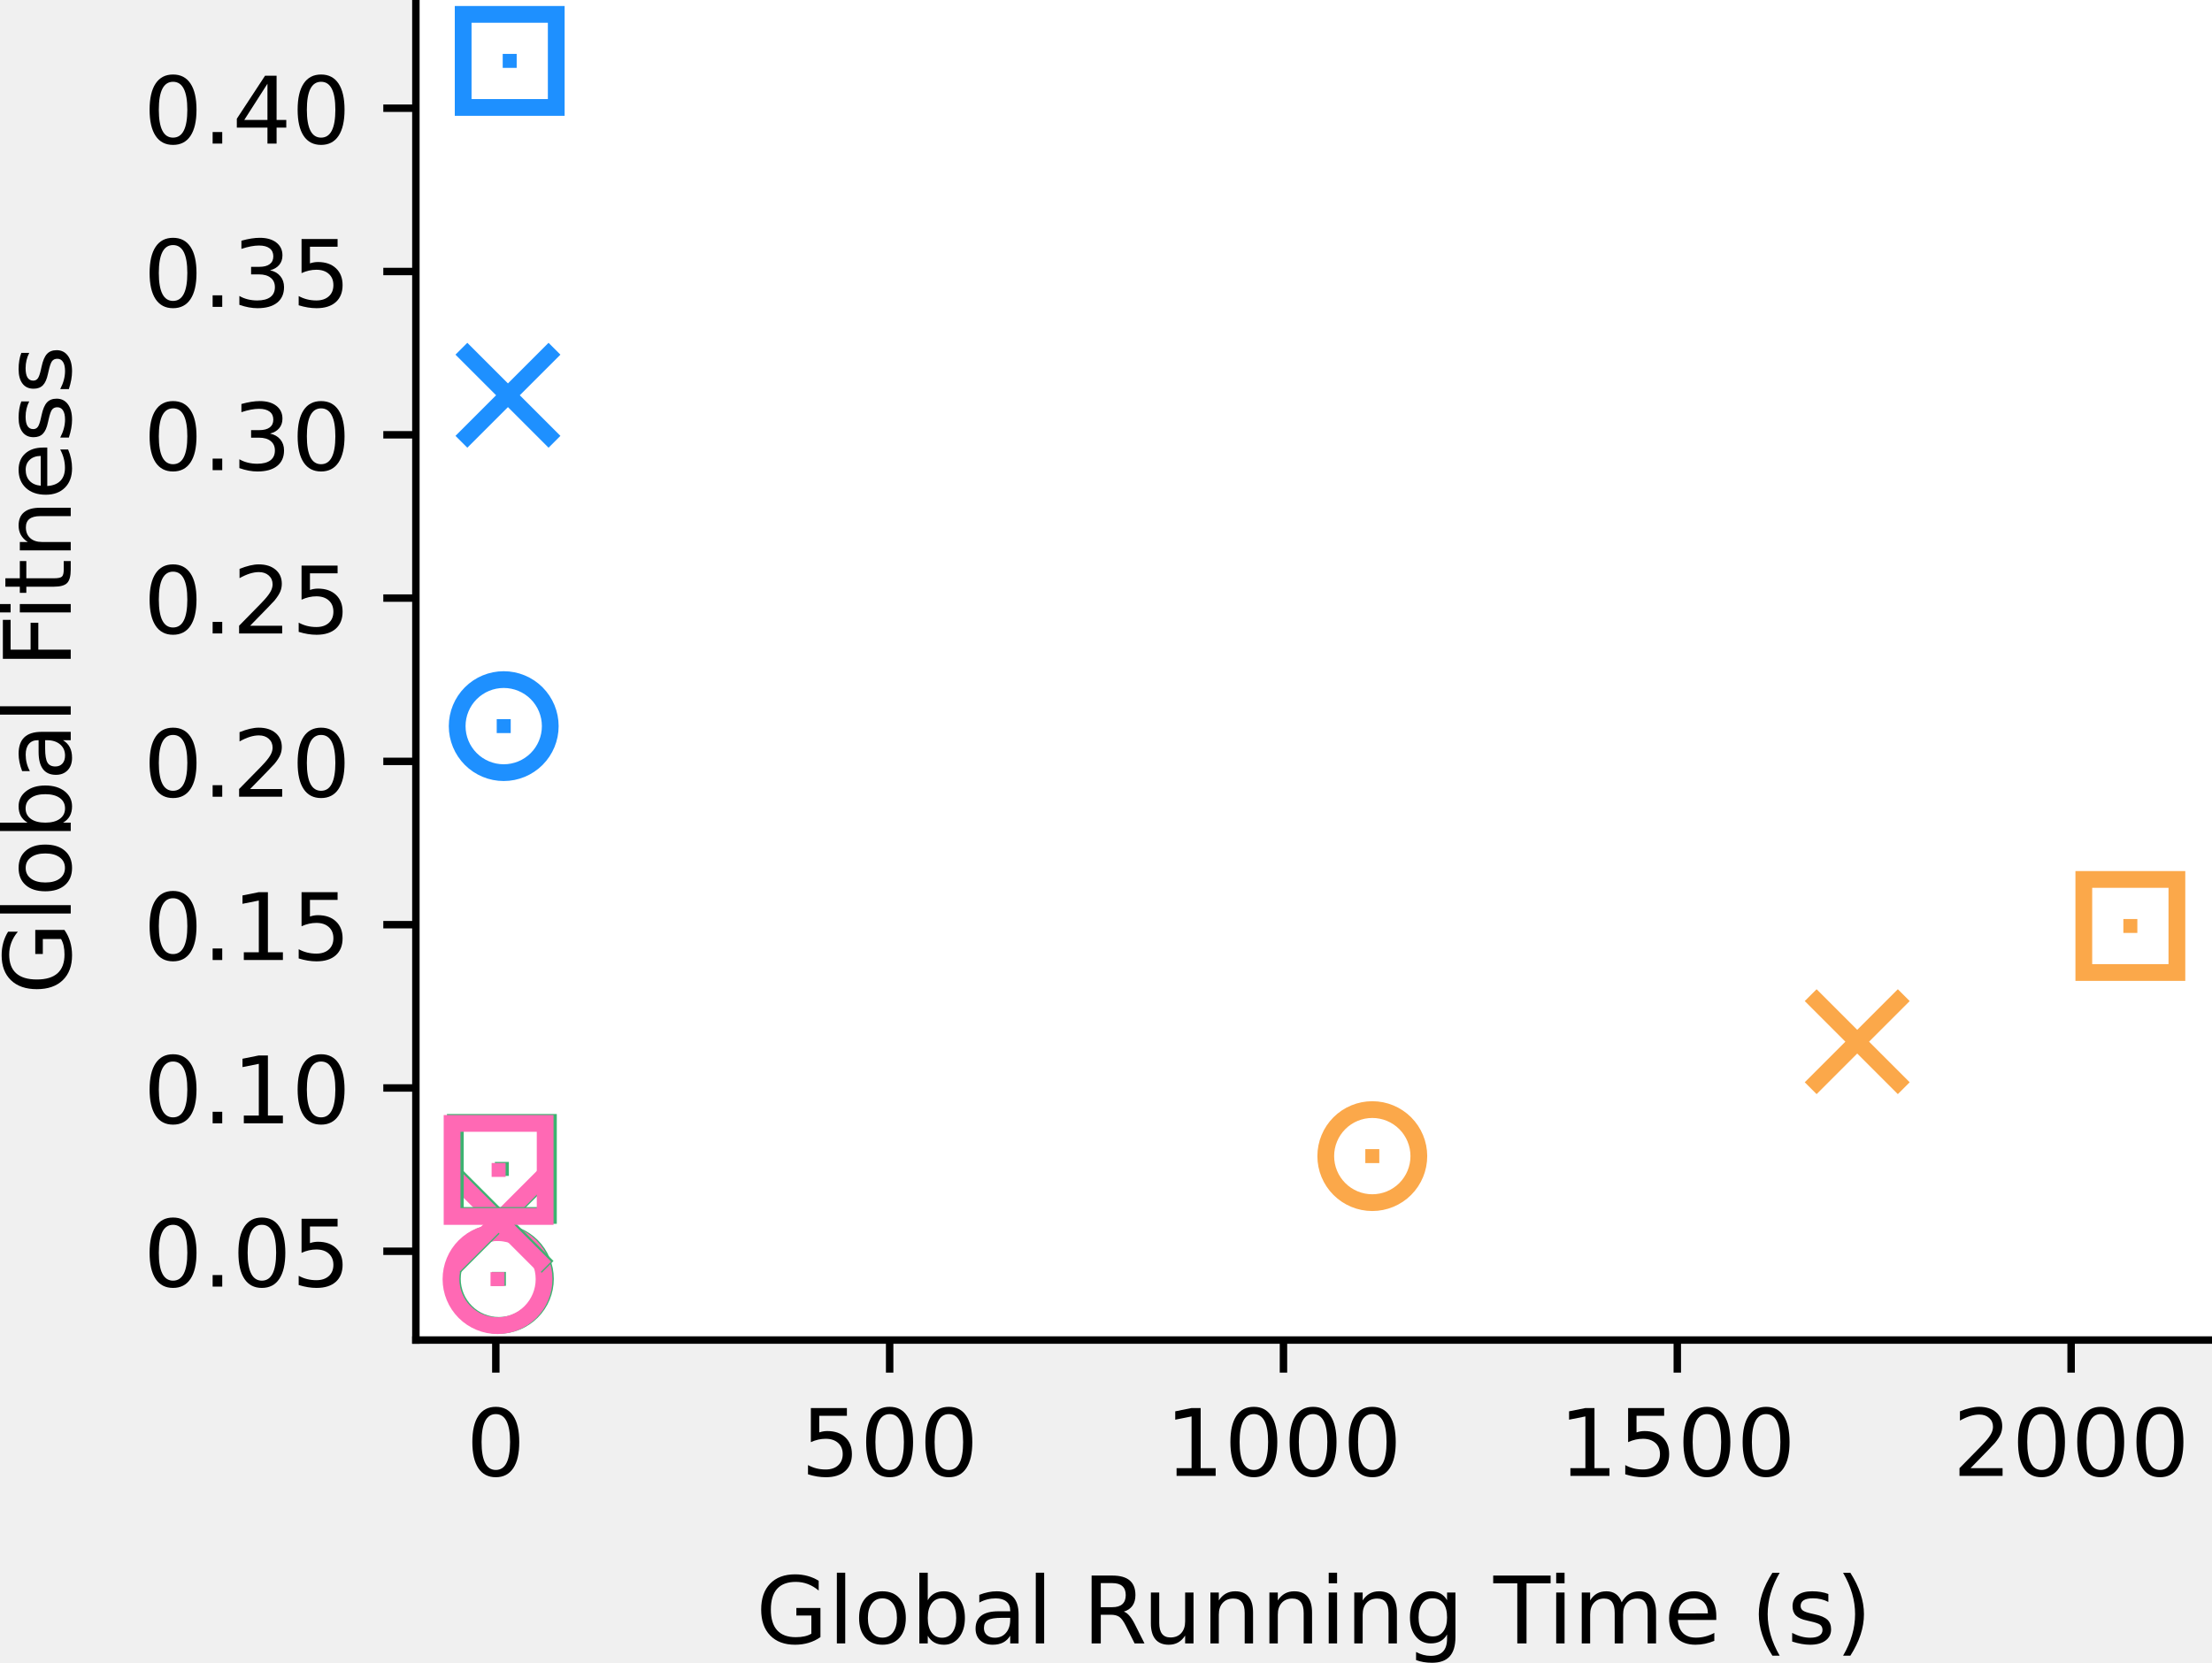
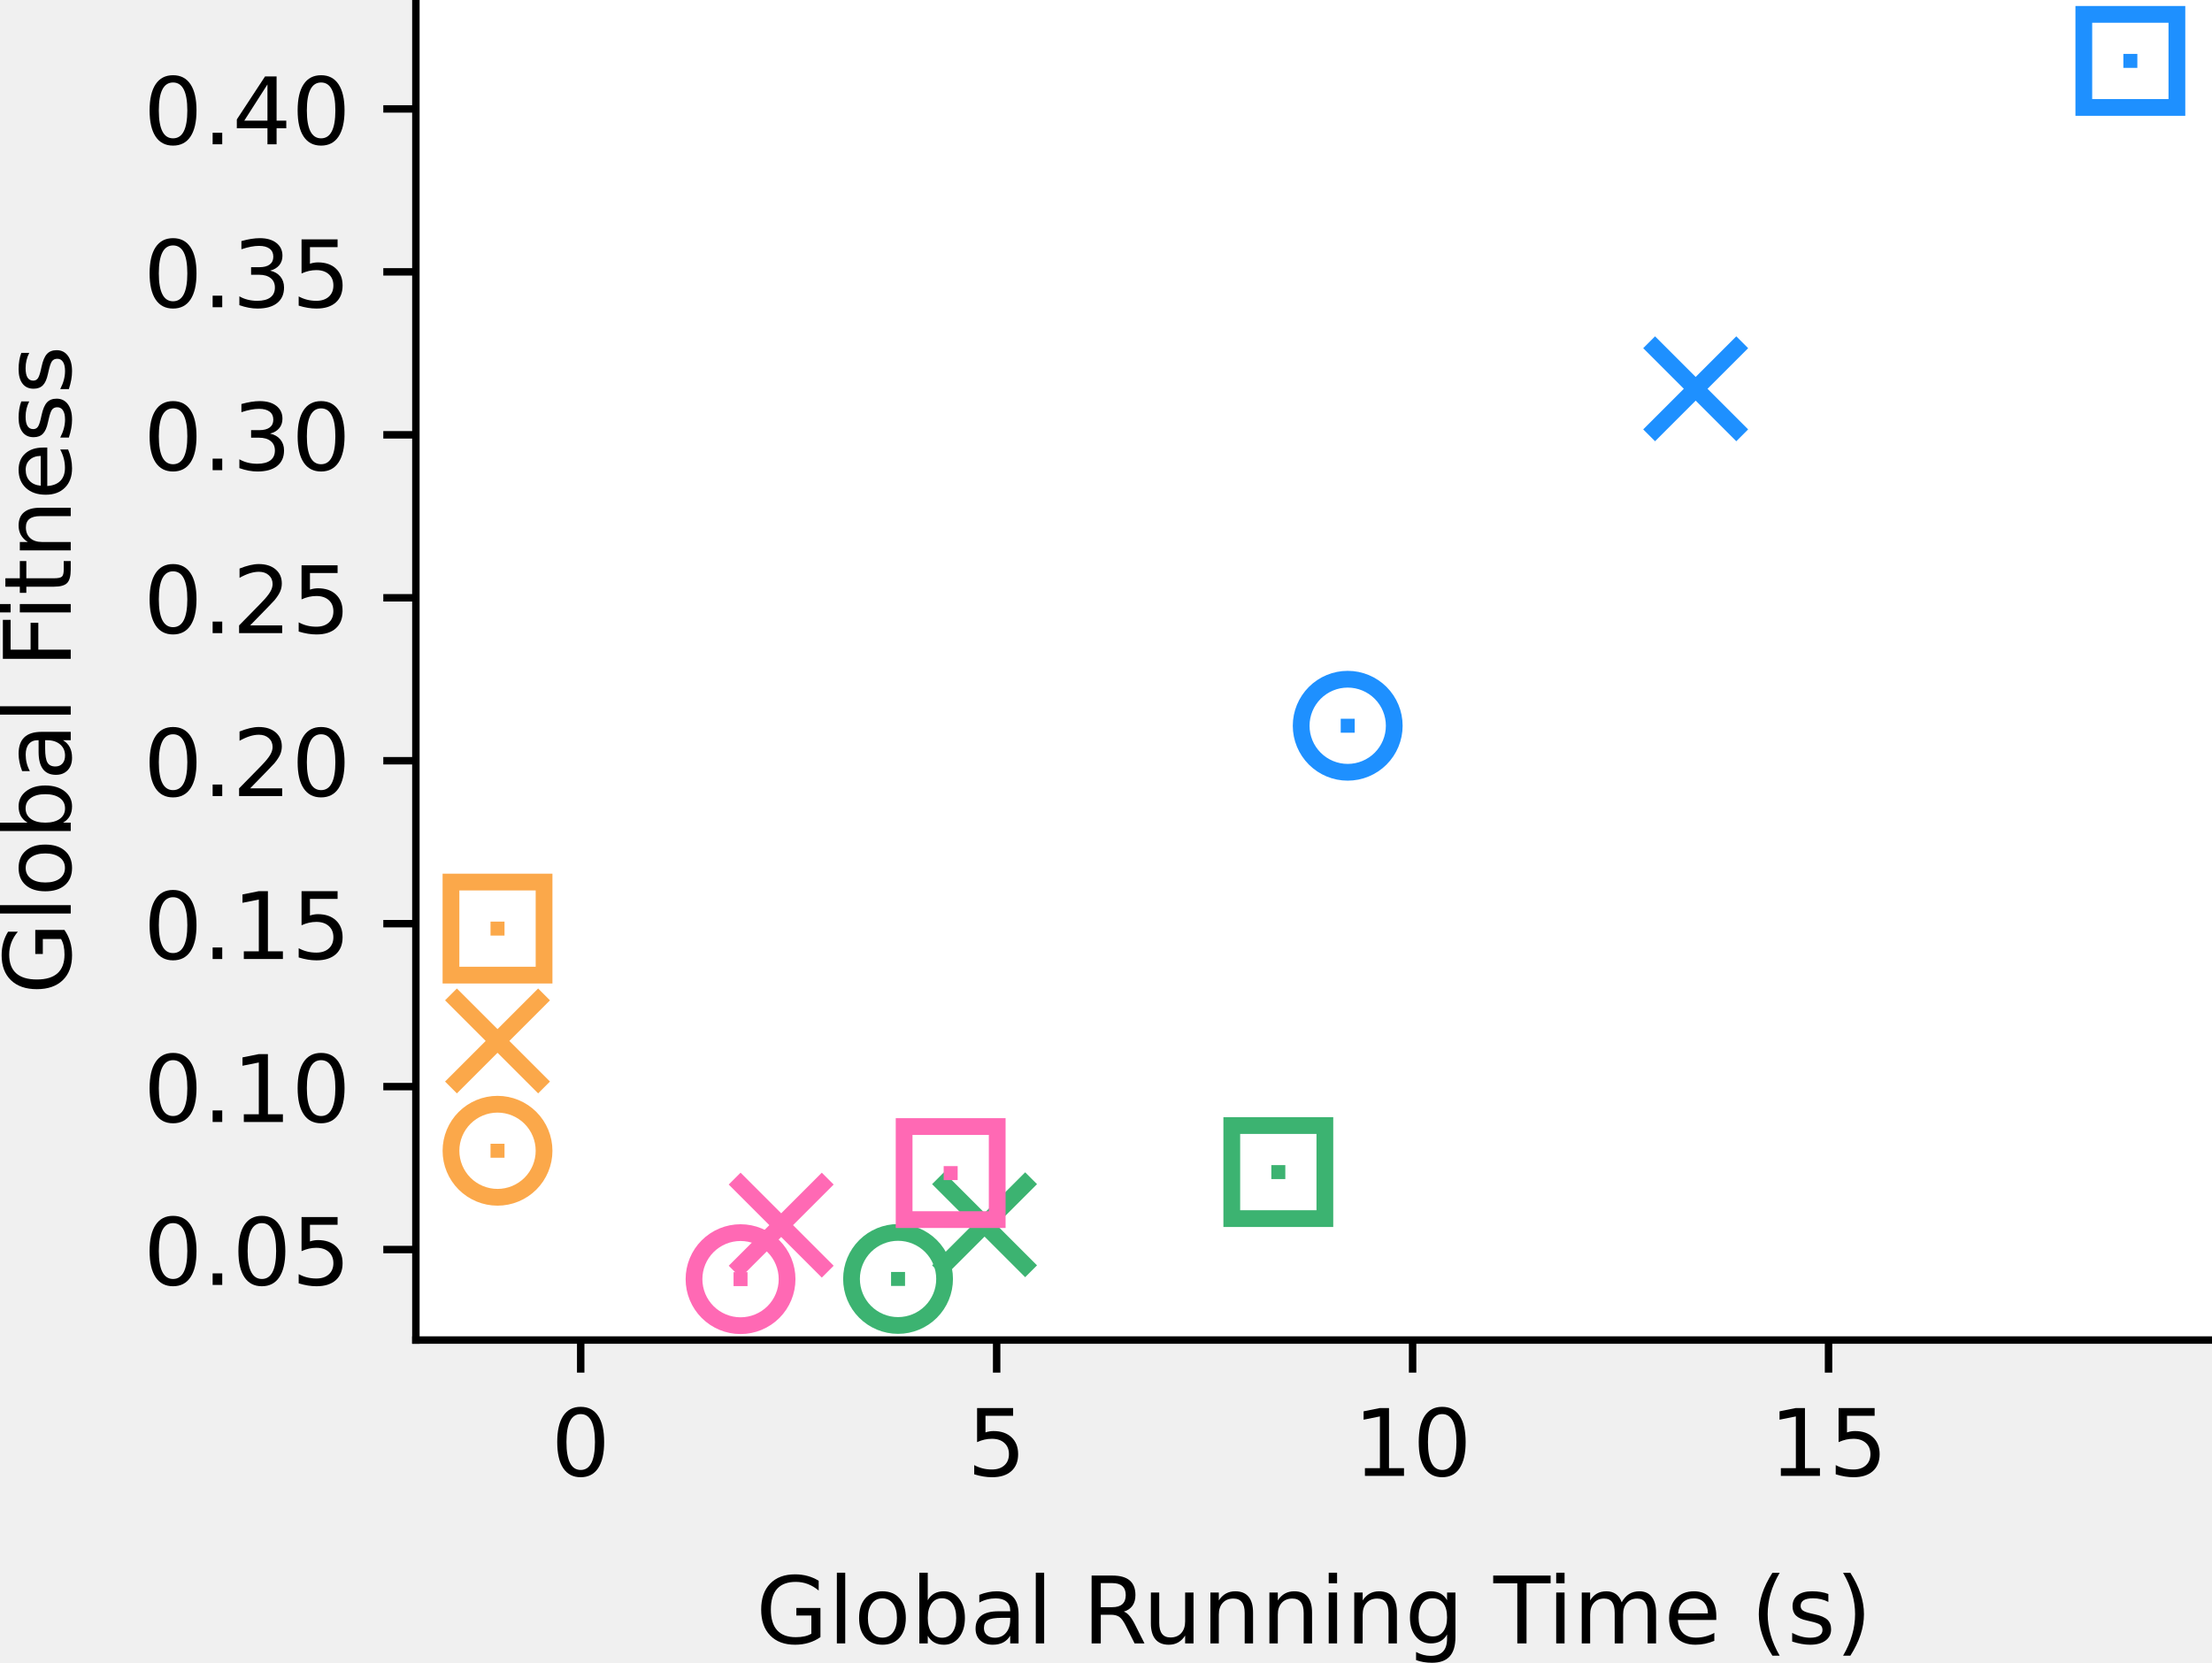
<svg xmlns="http://www.w3.org/2000/svg" xmlns:xlink="http://www.w3.org/1999/xlink" height="178.678pt" version="1.1" viewBox="0 0 237.638 178.678" width="237.638pt">
  <defs>
    <style type="text/css">*{stroke-linecap:butt;stroke-linejoin:round;}</style>
  </defs>
  <g id="figure_1">
    <g id="patch_1">
      <path d="M 0 178.678  L 237.638 178.678  L 237.638 0  L 0 0  z " style="fill:none;" />
    </g>
    <g id="axes_1">
      <g id="patch_2">
        <path d="M 44.678 144  L 237.638 144  L 237.638 0  L 44.678 0  z " style="fill:#ffffff;" />
      </g>
      <g id="matplotlib.axis_1">
        <g id="xtick_1">
          <g id="line2d_1">
            <defs>
-               <path d="M 0 0  L 0 3.5  " id="m30c0206fd6" style="stroke:#000000;stroke-width:0.8;" />
+               <path d="M 0 0  L 0 3.5  " id="m2c25d67063" style="stroke:#000000;stroke-width:0.8;" />
            </defs>
            <g>
-               <use style="stroke:#000000;stroke-width:0.8;" x="53.267" xlink:href="#m30c0206fd6" y="144" />
+               <use style="stroke:#000000;stroke-width:0.8;" x="62.386" xlink:href="#m2c25d67063" y="144" />
            </g>
          </g>
          <g id="text_1">
-             <g transform="translate(50.08575 158.5984)scale(0.1 -0.1)">
+             <g transform="translate(59.20487 158.5984)scale(0.1 -0.1)">
              <defs>
                <path d="M 31.781 66.406  Q 24.172 66.406 20.328 58.906  Q 16.5 51.422 16.5 36.375  Q 16.5 21.391 20.328 13.891  Q 24.172 6.391 31.781 6.391  Q 39.453 6.391 43.281 13.891  Q 47.125 21.391 47.125 36.375  Q 47.125 51.422 43.281 58.906  Q 39.453 66.406 31.781 66.406  z M 31.781 74.219  Q 44.047 74.219 50.516 64.516  Q 56.984 54.828 56.984 36.375  Q 56.984 17.969 50.516 8.266  Q 44.047 -1.422 31.781 -1.422  Q 19.531 -1.422 13.062 8.266  Q 6.594 17.969 6.594 36.375  Q 6.594 54.828 13.062 64.516  Q 19.531 74.219 31.781 74.219  z " id="DejaVuSans-48" />
              </defs>
              <use xlink:href="#DejaVuSans-48" />
            </g>
          </g>
        </g>
        <g id="xtick_2">
          <g id="line2d_2">
            <g>
-               <use style="stroke:#000000;stroke-width:0.8;" x="95.576" xlink:href="#m30c0206fd6" y="144" />
+               <use style="stroke:#000000;stroke-width:0.8;" x="107.072" xlink:href="#m2c25d67063" y="144" />
            </g>
          </g>
          <g id="text_2">
-             <g transform="translate(86.03234 158.5984)scale(0.1 -0.1)">
+             <g transform="translate(103.8903 158.5984)scale(0.1 -0.1)">
              <defs>
                <path d="M 10.797 72.906  L 49.516 72.906  L 49.516 64.594  L 19.828 64.594  L 19.828 46.734  Q 21.969 47.469 24.109 47.828  Q 26.266 48.188 28.422 48.188  Q 40.625 48.188 47.75 41.5  Q 54.891 34.812 54.891 23.391  Q 54.891 11.625 47.562 5.094  Q 40.234 -1.422 26.906 -1.422  Q 22.312 -1.422 17.547 -0.641  Q 12.797 0.141 7.719 1.703  L 7.719 11.625  Q 12.109 9.234 16.797 8.062  Q 21.484 6.891 26.703 6.891  Q 35.156 6.891 40.078 11.328  Q 45.016 15.766 45.016 23.391  Q 45.016 31 40.078 35.438  Q 35.156 39.891 26.703 39.891  Q 22.75 39.891 18.812 39.016  Q 14.891 38.141 10.797 36.281  z " id="DejaVuSans-53" />
              </defs>
              <use xlink:href="#DejaVuSans-53" />
-               <use x="63.623" xlink:href="#DejaVuSans-48" />
-               <use x="127.246" xlink:href="#DejaVuSans-48" />
            </g>
          </g>
        </g>
        <g id="xtick_3">
          <g id="line2d_3">
            <g>
-               <use style="stroke:#000000;stroke-width:0.8;" x="137.885" xlink:href="#m30c0206fd6" y="144" />
+               <use style="stroke:#000000;stroke-width:0.8;" x="151.757" xlink:href="#m2c25d67063" y="144" />
            </g>
          </g>
          <g id="text_3">
-             <g transform="translate(125.1602 158.5984)scale(0.1 -0.1)">
+             <g transform="translate(145.3945 158.5984)scale(0.1 -0.1)">
              <defs>
                <path d="M 12.406 8.297  L 28.516 8.297  L 28.516 63.922  L 10.984 60.406  L 10.984 69.391  L 28.422 72.906  L 38.281 72.906  L 38.281 8.297  L 54.391 8.297  L 54.391 0  L 12.406 0  z " id="DejaVuSans-49" />
              </defs>
              <use xlink:href="#DejaVuSans-49" />
              <use x="63.623" xlink:href="#DejaVuSans-48" />
-               <use x="127.246" xlink:href="#DejaVuSans-48" />
-               <use x="190.869" xlink:href="#DejaVuSans-48" />
            </g>
          </g>
        </g>
        <g id="xtick_4">
          <g id="line2d_4">
            <g>
-               <use style="stroke:#000000;stroke-width:0.8;" x="180.194" xlink:href="#m30c0206fd6" y="144" />
+               <use style="stroke:#000000;stroke-width:0.8;" x="196.442" xlink:href="#m2c25d67063" y="144" />
            </g>
          </g>
          <g id="text_4">
-             <g transform="translate(167.4693 158.5984)scale(0.1 -0.1)">
+             <g transform="translate(190.0799 158.5984)scale(0.1 -0.1)">
              <use xlink:href="#DejaVuSans-49" />
              <use x="63.623" xlink:href="#DejaVuSans-53" />
-               <use x="127.246" xlink:href="#DejaVuSans-48" />
-               <use x="190.869" xlink:href="#DejaVuSans-48" />
-             </g>
-           </g>
-         </g>
-         <g id="xtick_5">
-           <g id="line2d_5">
-             <g>
-               <use style="stroke:#000000;stroke-width:0.8;" x="222.503" xlink:href="#m30c0206fd6" y="144" />
-             </g>
-           </g>
-           <g id="text_5">
-             <g transform="translate(209.7784 158.5984)scale(0.1 -0.1)">
-               <defs>
-                 <path d="M 19.188 8.297  L 53.609 8.297  L 53.609 0  L 7.328 0  L 7.328 8.297  Q 12.938 14.109 22.625 23.891  Q 32.328 33.688 34.812 36.531  Q 39.547 41.844 41.422 45.531  Q 43.312 49.219 43.312 52.781  Q 43.312 58.594 39.234 62.25  Q 35.156 65.922 28.609 65.922  Q 23.969 65.922 18.812 64.312  Q 13.672 62.703 7.812 59.422  L 7.812 69.391  Q 13.766 71.781 18.938 73  Q 24.125 74.219 28.422 74.219  Q 39.75 74.219 46.484 68.547  Q 53.219 62.891 53.219 53.422  Q 53.219 48.922 51.531 44.891  Q 49.859 40.875 45.406 35.406  Q 44.188 33.984 37.641 27.219  Q 31.109 20.453 19.188 8.297  z " id="DejaVuSans-50" />
-               </defs>
-               <use xlink:href="#DejaVuSans-50" />
-               <use x="63.623" xlink:href="#DejaVuSans-48" />
-               <use x="127.246" xlink:href="#DejaVuSans-48" />
-               <use x="190.869" xlink:href="#DejaVuSans-48" />
            </g>
          </g>
        </g>
      </g>
      <g id="matplotlib.axis_2">
        <g id="ytick_1">
-           <g id="line2d_6">
+           <g id="line2d_5">
            <defs>
-               <path d="M 0 0  L -3.5 0  " id="m62f4a95602" style="stroke:#000000;stroke-width:0.8;" />
+               <path d="M 0 0  L -3.5 0  " id="maf7fcb9350" style="stroke:#000000;stroke-width:0.8;" />
            </defs>
            <g>
-               <use style="stroke:#000000;stroke-width:0.8;" x="44.678" xlink:href="#m62f4a95602" y="134.457" />
-             </g>
-           </g>
-           <g id="text_6">
-             <g transform="translate(15.4125 138.2565)scale(0.1 -0.1)">
+               <use style="stroke:#000000;stroke-width:0.8;" x="44.678" xlink:href="#maf7fcb9350" y="134.277" />
+             </g>
+           </g>
+           <g id="text_5">
+             <g transform="translate(15.4125 138.0759)scale(0.1 -0.1)">
              <defs>
                <path d="M 10.688 12.406  L 21 12.406  L 21 0  L 10.688 0  z " id="DejaVuSans-46" />
              </defs>
              <use xlink:href="#DejaVuSans-48" />
              <use x="63.623" xlink:href="#DejaVuSans-46" />
              <use x="95.41" xlink:href="#DejaVuSans-48" />
              <use x="159.033" xlink:href="#DejaVuSans-53" />
            </g>
          </g>
        </g>
        <g id="ytick_2">
-           <g id="line2d_7">
-             <g>
-               <use style="stroke:#000000;stroke-width:0.8;" x="44.678" xlink:href="#m62f4a95602" y="116.911" />
-             </g>
-           </g>
-           <g id="text_7">
-             <g transform="translate(15.4125 120.7097)scale(0.1 -0.1)">
+           <g id="line2d_6">
+             <g>
+               <use style="stroke:#000000;stroke-width:0.8;" x="44.678" xlink:href="#maf7fcb9350" y="116.766" />
+             </g>
+           </g>
+           <g id="text_6">
+             <g transform="translate(15.4125 120.5657)scale(0.1 -0.1)">
              <use xlink:href="#DejaVuSans-48" />
              <use x="63.623" xlink:href="#DejaVuSans-46" />
              <use x="95.41" xlink:href="#DejaVuSans-49" />
              <use x="159.033" xlink:href="#DejaVuSans-48" />
            </g>
          </g>
        </g>
        <g id="ytick_3">
-           <g id="line2d_8">
-             <g>
-               <use style="stroke:#000000;stroke-width:0.8;" x="44.678" xlink:href="#m62f4a95602" y="99.364" />
-             </g>
-           </g>
-           <g id="text_8">
-             <g transform="translate(15.4125 103.1629)scale(0.1 -0.1)">
+           <g id="line2d_7">
+             <g>
+               <use style="stroke:#000000;stroke-width:0.8;" x="44.678" xlink:href="#maf7fcb9350" y="99.256" />
+             </g>
+           </g>
+           <g id="text_7">
+             <g transform="translate(15.4125 103.0555)scale(0.1 -0.1)">
              <use xlink:href="#DejaVuSans-48" />
              <use x="63.623" xlink:href="#DejaVuSans-46" />
              <use x="95.41" xlink:href="#DejaVuSans-49" />
              <use x="159.033" xlink:href="#DejaVuSans-53" />
            </g>
          </g>
        </g>
        <g id="ytick_4">
-           <g id="line2d_9">
-             <g>
-               <use style="stroke:#000000;stroke-width:0.8;" x="44.678" xlink:href="#m62f4a95602" y="81.817" />
-             </g>
-           </g>
-           <g id="text_9">
-             <g transform="translate(15.4125 85.61612)scale(0.1 -0.1)">
+           <g id="line2d_8">
+             <g>
+               <use style="stroke:#000000;stroke-width:0.8;" x="44.678" xlink:href="#maf7fcb9350" y="81.746" />
+             </g>
+           </g>
+           <g id="text_8">
+             <g transform="translate(15.4125 85.54532)scale(0.1 -0.1)">
+               <defs>
+                 <path d="M 19.188 8.297  L 53.609 8.297  L 53.609 0  L 7.328 0  L 7.328 8.297  Q 12.938 14.109 22.625 23.891  Q 32.328 33.688 34.812 36.531  Q 39.547 41.844 41.422 45.531  Q 43.312 49.219 43.312 52.781  Q 43.312 58.594 39.234 62.25  Q 35.156 65.922 28.609 65.922  Q 23.969 65.922 18.812 64.312  Q 13.672 62.703 7.812 59.422  L 7.812 69.391  Q 13.766 71.781 18.938 73  Q 24.125 74.219 28.422 74.219  Q 39.75 74.219 46.484 68.547  Q 53.219 62.891 53.219 53.422  Q 53.219 48.922 51.531 44.891  Q 49.859 40.875 45.406 35.406  Q 44.188 33.984 37.641 27.219  Q 31.109 20.453 19.188 8.297  z " id="DejaVuSans-50" />
+               </defs>
              <use xlink:href="#DejaVuSans-48" />
              <use x="63.623" xlink:href="#DejaVuSans-46" />
              <use x="95.41" xlink:href="#DejaVuSans-50" />
              <use x="159.033" xlink:href="#DejaVuSans-48" />
            </g>
          </g>
        </g>
        <g id="ytick_5">
-           <g id="line2d_10">
-             <g>
-               <use style="stroke:#000000;stroke-width:0.8;" x="44.678" xlink:href="#m62f4a95602" y="64.27" />
-             </g>
-           </g>
-           <g id="text_10">
-             <g transform="translate(15.4125 68.06932)scale(0.1 -0.1)">
+           <g id="line2d_9">
+             <g>
+               <use style="stroke:#000000;stroke-width:0.8;" x="44.678" xlink:href="#maf7fcb9350" y="64.236" />
+             </g>
+           </g>
+           <g id="text_9">
+             <g transform="translate(15.4125 68.03512)scale(0.1 -0.1)">
              <use xlink:href="#DejaVuSans-48" />
              <use x="63.623" xlink:href="#DejaVuSans-46" />
              <use x="95.41" xlink:href="#DejaVuSans-50" />
              <use x="159.033" xlink:href="#DejaVuSans-53" />
            </g>
          </g>
        </g>
        <g id="ytick_6">
-           <g id="line2d_11">
-             <g>
-               <use style="stroke:#000000;stroke-width:0.8;" x="44.678" xlink:href="#m62f4a95602" y="46.723" />
-             </g>
-           </g>
-           <g id="text_11">
-             <g transform="translate(15.4125 50.52251)scale(0.1 -0.1)">
+           <g id="line2d_10">
+             <g>
+               <use style="stroke:#000000;stroke-width:0.8;" x="44.678" xlink:href="#maf7fcb9350" y="46.726" />
+             </g>
+           </g>
+           <g id="text_10">
+             <g transform="translate(15.4125 50.52493)scale(0.1 -0.1)">
              <defs>
                <path d="M 40.578 39.312  Q 47.656 37.797 51.625 33  Q 55.609 28.219 55.609 21.188  Q 55.609 10.406 48.188 4.484  Q 40.766 -1.422 27.094 -1.422  Q 22.516 -1.422 17.656 -0.516  Q 12.797 0.391 7.625 2.203  L 7.625 11.719  Q 11.719 9.328 16.594 8.109  Q 21.484 6.891 26.812 6.891  Q 36.078 6.891 40.938 10.547  Q 45.797 14.203 45.797 21.188  Q 45.797 27.641 41.281 31.266  Q 36.766 34.906 28.719 34.906  L 20.219 34.906  L 20.219 43.016  L 29.109 43.016  Q 36.375 43.016 40.234 45.922  Q 44.094 48.828 44.094 54.297  Q 44.094 59.906 40.109 62.906  Q 36.141 65.922 28.719 65.922  Q 24.656 65.922 20.016 65.031  Q 15.375 64.156 9.812 62.312  L 9.812 71.094  Q 15.438 72.656 20.344 73.438  Q 25.25 74.219 29.594 74.219  Q 40.828 74.219 47.359 69.109  Q 53.906 64.016 53.906 55.328  Q 53.906 49.266 50.438 45.094  Q 46.969 40.922 40.578 39.312  z " id="DejaVuSans-51" />
              </defs>
              <use xlink:href="#DejaVuSans-48" />
              <use x="63.623" xlink:href="#DejaVuSans-46" />
              <use x="95.41" xlink:href="#DejaVuSans-51" />
              <use x="159.033" xlink:href="#DejaVuSans-48" />
            </g>
          </g>
        </g>
        <g id="ytick_7">
-           <g id="line2d_12">
-             <g>
-               <use style="stroke:#000000;stroke-width:0.8;" x="44.678" xlink:href="#m62f4a95602" y="29.176" />
-             </g>
-           </g>
-           <g id="text_12">
-             <g transform="translate(15.4125 32.9757)scale(0.1 -0.1)">
+           <g id="line2d_11">
+             <g>
+               <use style="stroke:#000000;stroke-width:0.8;" x="44.678" xlink:href="#maf7fcb9350" y="29.216" />
+             </g>
+           </g>
+           <g id="text_11">
+             <g transform="translate(15.4125 33.01473)scale(0.1 -0.1)">
              <use xlink:href="#DejaVuSans-48" />
              <use x="63.623" xlink:href="#DejaVuSans-46" />
              <use x="95.41" xlink:href="#DejaVuSans-51" />
              <use x="159.033" xlink:href="#DejaVuSans-53" />
            </g>
          </g>
        </g>
        <g id="ytick_8">
-           <g id="line2d_13">
-             <g>
-               <use style="stroke:#000000;stroke-width:0.8;" x="44.678" xlink:href="#m62f4a95602" y="11.63" />
-             </g>
-           </g>
-           <g id="text_13">
-             <g transform="translate(15.4125 15.42889)scale(0.1 -0.1)">
+           <g id="line2d_12">
+             <g>
+               <use style="stroke:#000000;stroke-width:0.8;" x="44.678" xlink:href="#maf7fcb9350" y="11.705" />
+             </g>
+           </g>
+           <g id="text_12">
+             <g transform="translate(15.4125 15.50454)scale(0.1 -0.1)">
              <defs>
                <path d="M 37.797 64.312  L 12.891 25.391  L 37.797 25.391  z M 35.203 72.906  L 47.609 72.906  L 47.609 25.391  L 58.016 25.391  L 58.016 17.188  L 47.609 17.188  L 47.609 0  L 37.797 0  L 37.797 17.188  L 4.891 17.188  L 4.891 26.703  z " id="DejaVuSans-52" />
              </defs>
              <use xlink:href="#DejaVuSans-48" />
              <use x="63.623" xlink:href="#DejaVuSans-46" />
              <use x="95.41" xlink:href="#DejaVuSans-52" />
              <use x="159.033" xlink:href="#DejaVuSans-48" />
            </g>
          </g>
        </g>
      </g>
+       <g id="line2d_13">
+         <path clip-path="url(#pe8c3c1b910)" d="M 144.786 77.988  " style="fill:none;stroke:#1e90ff;stroke-linecap:square;stroke-width:1.5;" />
+         <defs>
+           <path d="M 0 5  C 1.326 5 2.598 4.473 3.536 3.536  C 4.473 2.598 5 1.326 5 0  C 5 -1.326 4.473 -2.598 3.536 -3.536  C 2.598 -4.473 1.326 -5 0 -5  C -1.326 -5 -2.598 -4.473 -3.536 -3.536  C -4.473 -2.598 -5 -1.326 -5 0  C -5 1.326 -4.473 2.598 -3.536 3.536  C -2.598 4.473 -1.326 5 0 5  z " id="med1b4381d1" style="stroke:#1e90ff;stroke-width:1.8;" />
+         </defs>
+         <g clip-path="url(#pe8c3c1b910)">
+           <use style="fill-opacity:0;stroke:#1e90ff;stroke-width:1.8;" x="144.786" xlink:href="#med1b4381d1" y="77.988" />
+         </g>
+       </g>
      <g id="line2d_14">
-         <path clip-path="url(#pf6f20ab9ec)" d="M 54.115 78.028  " style="fill:none;stroke:#1e90ff;stroke-linecap:square;stroke-width:1.5;" />
-         <defs>
-           <path d="M 0 5  C 1.326 5 2.598 4.473 3.536 3.536  C 4.473 2.598 5 1.326 5 0  C 5 -1.326 4.473 -2.598 3.536 -3.536  C 2.598 -4.473 1.326 -5 0 -5  C -1.326 -5 -2.598 -4.473 -3.536 -3.536  C -4.473 -2.598 -5 -1.326 -5 0  C -5 1.326 -4.473 2.598 -3.536 3.536  C -2.598 4.473 -1.326 5 0 5  z " id="mee29da746c" style="stroke:#1e90ff;stroke-width:1.8;" />
-         </defs>
-         <g clip-path="url(#pf6f20ab9ec)">
-           <use style="fill-opacity:0;stroke:#1e90ff;stroke-width:1.8;" x="54.115" xlink:href="#mee29da746c" y="78.028" />
+         <path clip-path="url(#pe8c3c1b910)" d="M 96.479 137.434  " style="fill:none;stroke:#3cb371;stroke-linecap:square;stroke-width:1.5;" />
+         <defs>
+           <path d="M 0 5  C 1.326 5 2.598 4.473 3.536 3.536  C 4.473 2.598 5 1.326 5 0  C 5 -1.326 4.473 -2.598 3.536 -3.536  C 2.598 -4.473 1.326 -5 0 -5  C -1.326 -5 -2.598 -4.473 -3.536 -3.536  C -4.473 -2.598 -5 -1.326 -5 0  C -5 1.326 -4.473 2.598 -3.536 3.536  C -2.598 4.473 -1.326 5 0 5  z " id="m36fe9b50d8" style="stroke:#3cb371;stroke-width:1.8;" />
+         </defs>
+         <g clip-path="url(#pe8c3c1b910)">
+           <use style="fill-opacity:0;stroke:#3cb371;stroke-width:1.8;" x="96.479" xlink:href="#m36fe9b50d8" y="137.434" />
        </g>
      </g>
      <g id="line2d_15">
-         <path clip-path="url(#pf6f20ab9ec)" d="M 53.598 137.425  " style="fill:none;stroke:#3cb371;stroke-linecap:square;stroke-width:1.5;" />
-         <defs>
-           <path d="M 0 5  C 1.326 5 2.598 4.473 3.536 3.536  C 4.473 2.598 5 1.326 5 0  C 5 -1.326 4.473 -2.598 3.536 -3.536  C 2.598 -4.473 1.326 -5 0 -5  C -1.326 -5 -2.598 -4.473 -3.536 -3.536  C -4.473 -2.598 -5 -1.326 -5 0  C -5 1.326 -4.473 2.598 -3.536 3.536  C -2.598 4.473 -1.326 5 0 5  z " id="m2801d7e28a" style="stroke:#3cb371;stroke-width:1.8;" />
-         </defs>
-         <g clip-path="url(#pf6f20ab9ec)">
-           <use style="fill-opacity:0;stroke:#3cb371;stroke-width:1.8;" x="53.598" xlink:href="#m2801d7e28a" y="137.425" />
+         <path clip-path="url(#pe8c3c1b910)" d="M 79.558 137.455  " style="fill:none;stroke:#ff69b4;stroke-linecap:square;stroke-width:1.5;" />
+         <defs>
+           <path d="M 0 5  C 1.326 5 2.598 4.473 3.536 3.536  C 4.473 2.598 5 1.326 5 0  C 5 -1.326 4.473 -2.598 3.536 -3.536  C 2.598 -4.473 1.326 -5 0 -5  C -1.326 -5 -2.598 -4.473 -3.536 -3.536  C -4.473 -2.598 -5 -1.326 -5 0  C -5 1.326 -4.473 2.598 -3.536 3.536  C -2.598 4.473 -1.326 5 0 5  z " id="m87352ec797" style="stroke:#ff69b4;stroke-width:1.8;" />
+         </defs>
+         <g clip-path="url(#pe8c3c1b910)">
+           <use style="fill-opacity:0;stroke:#ff69b4;stroke-width:1.8;" x="79.558" xlink:href="#m87352ec797" y="137.455" />
        </g>
      </g>
      <g id="line2d_16">
-         <path clip-path="url(#pf6f20ab9ec)" d="M 53.449 137.455  " style="fill:none;stroke:#ff69b4;stroke-linecap:square;stroke-width:1.5;" />
-         <defs>
-           <path d="M 0 5  C 1.326 5 2.598 4.473 3.536 3.536  C 4.473 2.598 5 1.326 5 0  C 5 -1.326 4.473 -2.598 3.536 -3.536  C 2.598 -4.473 1.326 -5 0 -5  C -1.326 -5 -2.598 -4.473 -3.536 -3.536  C -4.473 -2.598 -5 -1.326 -5 0  C -5 1.326 -4.473 2.598 -3.536 3.536  C -2.598 4.473 -1.326 5 0 5  z " id="m5534484cc5" style="stroke:#ff69b4;stroke-width:1.8;" />
-         </defs>
-         <g clip-path="url(#pf6f20ab9ec)">
-           <use style="fill-opacity:0;stroke:#ff69b4;stroke-width:1.8;" x="53.449" xlink:href="#m5534484cc5" y="137.455" />
+         <path clip-path="url(#pe8c3c1b910)" d="M 53.449 123.659  " style="fill:none;stroke:#fba84a;stroke-linecap:square;stroke-width:1.5;" />
+         <defs>
+           <path d="M 0 5  C 1.326 5 2.598 4.473 3.536 3.536  C 4.473 2.598 5 1.326 5 0  C 5 -1.326 4.473 -2.598 3.536 -3.536  C 2.598 -4.473 1.326 -5 0 -5  C -1.326 -5 -2.598 -4.473 -3.536 -3.536  C -4.473 -2.598 -5 -1.326 -5 0  C -5 1.326 -4.473 2.598 -3.536 3.536  C -2.598 4.473 -1.326 5 0 5  z " id="m4bb733d4de" style="stroke:#fba84a;stroke-width:1.8;" />
+         </defs>
+         <g clip-path="url(#pe8c3c1b910)">
+           <use style="fill-opacity:0;stroke:#fba84a;stroke-width:1.8;" x="53.449" xlink:href="#m4bb733d4de" y="123.659" />
        </g>
      </g>
      <g id="line2d_17">
-         <path clip-path="url(#pf6f20ab9ec)" d="M 147.428 124.235  " style="fill:none;stroke:#fba84a;stroke-linecap:square;stroke-width:1.5;" />
-         <defs>
-           <path d="M 0 5  C 1.326 5 2.598 4.473 3.536 3.536  C 4.473 2.598 5 1.326 5 0  C 5 -1.326 4.473 -2.598 3.536 -3.536  C 2.598 -4.473 1.326 -5 0 -5  C -1.326 -5 -2.598 -4.473 -3.536 -3.536  C -4.473 -2.598 -5 -1.326 -5 0  C -5 1.326 -4.473 2.598 -3.536 3.536  C -2.598 4.473 -1.326 5 0 5  z " id="md9ee5213cf" style="stroke:#fba84a;stroke-width:1.8;" />
-         </defs>
-         <g clip-path="url(#pf6f20ab9ec)">
-           <use style="fill-opacity:0;stroke:#fba84a;stroke-width:1.8;" x="147.428" xlink:href="#md9ee5213cf" y="124.235" />
+         <path clip-path="url(#pe8c3c1b910)" d="M 182.168 41.778  " style="fill:none;stroke:#1e90ff;stroke-linecap:square;stroke-width:1.5;" />
+         <defs>
+           <path d="M -5 5  L 5 -5  M -5 -5  L 5 5  " id="m17ea31af6b" style="stroke:#1e90ff;stroke-width:1.8;" />
+         </defs>
+         <g clip-path="url(#pe8c3c1b910)">
+           <use style="fill-opacity:0;stroke:#1e90ff;stroke-width:1.8;" x="182.168" xlink:href="#m17ea31af6b" y="41.778" />
        </g>
      </g>
      <g id="line2d_18">
-         <path clip-path="url(#pf6f20ab9ec)" d="M 54.569 42.474  " style="fill:none;stroke:#1e90ff;stroke-linecap:square;stroke-width:1.5;" />
-         <defs>
-           <path d="M -5 5  L 5 -5  M -5 -5  L 5 5  " id="m013f5e5638" style="stroke:#1e90ff;stroke-width:1.8;" />
-         </defs>
-         <g clip-path="url(#pf6f20ab9ec)">
-           <use style="fill-opacity:0;stroke:#1e90ff;stroke-width:1.8;" x="54.569" xlink:href="#m013f5e5638" y="42.474" />
+         <path clip-path="url(#pe8c3c1b910)" d="M 105.772 131.61  " style="fill:none;stroke:#3cb371;stroke-linecap:square;stroke-width:1.5;" />
+         <defs>
+           <path d="M -5 5  L 5 -5  M -5 -5  L 5 5  " id="mede7c9f23b" style="stroke:#3cb371;stroke-width:1.8;" />
+         </defs>
+         <g clip-path="url(#pe8c3c1b910)">
+           <use style="fill-opacity:0;stroke:#3cb371;stroke-width:1.8;" x="105.772" xlink:href="#mede7c9f23b" y="131.61" />
        </g>
      </g>
      <g id="line2d_19">
-         <path clip-path="url(#pf6f20ab9ec)" d="M 53.827 131.138  " style="fill:none;stroke:#3cb371;stroke-linecap:square;stroke-width:1.5;" />
-         <defs>
-           <path d="M -5 5  L 5 -5  M -5 -5  L 5 5  " id="mb142dbb003" style="stroke:#3cb371;stroke-width:1.8;" />
-         </defs>
-         <g clip-path="url(#pf6f20ab9ec)">
-           <use style="fill-opacity:0;stroke:#3cb371;stroke-width:1.8;" x="53.827" xlink:href="#mb142dbb003" y="131.138" />
+         <path clip-path="url(#pe8c3c1b910)" d="M 83.924 131.653  " style="fill:none;stroke:#ff69b4;stroke-linecap:square;stroke-width:1.5;" />
+         <defs>
+           <path d="M -5 5  L 5 -5  M -5 -5  L 5 5  " id="maead8e8ce0" style="stroke:#ff69b4;stroke-width:1.8;" />
+         </defs>
+         <g clip-path="url(#pe8c3c1b910)">
+           <use style="fill-opacity:0;stroke:#ff69b4;stroke-width:1.8;" x="83.924" xlink:href="#maead8e8ce0" y="131.653" />
        </g>
      </g>
      <g id="line2d_20">
-         <path clip-path="url(#pf6f20ab9ec)" d="M 53.567 131.206  " style="fill:none;stroke:#ff69b4;stroke-linecap:square;stroke-width:1.5;" />
-         <defs>
-           <path d="M -5 5  L 5 -5  M -5 -5  L 5 5  " id="m5a0ef5f29b" style="stroke:#ff69b4;stroke-width:1.8;" />
-         </defs>
-         <g clip-path="url(#pf6f20ab9ec)">
-           <use style="fill-opacity:0;stroke:#ff69b4;stroke-width:1.8;" x="53.567" xlink:href="#m5a0ef5f29b" y="131.206" />
+         <path clip-path="url(#pe8c3c1b910)" d="M 53.449 111.858  " style="fill:none;stroke:#fba84a;stroke-linecap:square;stroke-width:1.5;" />
+         <defs>
+           <path d="M -5 5  L 5 -5  M -5 -5  L 5 5  " id="mdf8c19312d" style="stroke:#fba84a;stroke-width:1.8;" />
+         </defs>
+         <g clip-path="url(#pe8c3c1b910)">
+           <use style="fill-opacity:0;stroke:#fba84a;stroke-width:1.8;" x="53.449" xlink:href="#mdf8c19312d" y="111.858" />
        </g>
      </g>
      <g id="line2d_21">
-         <path clip-path="url(#pf6f20ab9ec)" d="M 199.523 111.937  " style="fill:none;stroke:#fba84a;stroke-linecap:square;stroke-width:1.5;" />
-         <defs>
-           <path d="M -5 5  L 5 -5  M -5 -5  L 5 5  " id="m1d76118195" style="stroke:#fba84a;stroke-width:1.8;" />
-         </defs>
-         <g clip-path="url(#pf6f20ab9ec)">
-           <use style="fill-opacity:0;stroke:#fba84a;stroke-width:1.8;" x="199.523" xlink:href="#m1d76118195" y="111.937" />
+         <path clip-path="url(#pe8c3c1b910)" d="M 228.867 6.545  " style="fill:none;stroke:#1e90ff;stroke-linecap:square;stroke-width:1.5;" />
+         <defs>
+           <path d="M -5 5  L 5 5  L 5 -5  L -5 -5  z " id="mfca80a92ef" style="stroke:#1e90ff;stroke-linejoin:miter;stroke-width:1.8;" />
+         </defs>
+         <g clip-path="url(#pe8c3c1b910)">
+           <use style="fill-opacity:0;stroke:#1e90ff;stroke-linejoin:miter;stroke-width:1.8;" x="228.867" xlink:href="#mfca80a92ef" y="6.545" />
        </g>
      </g>
      <g id="line2d_22">
-         <path clip-path="url(#pf6f20ab9ec)" d="M 54.758 6.545  " style="fill:none;stroke:#1e90ff;stroke-linecap:square;stroke-width:1.5;" />
-         <defs>
-           <path d="M -5 5  L 5 5  L 5 -5  L -5 -5  z " id="m00ddb7743c" style="stroke:#1e90ff;stroke-linejoin:miter;stroke-width:1.8;" />
-         </defs>
-         <g clip-path="url(#pf6f20ab9ec)">
-           <use style="fill-opacity:0;stroke:#1e90ff;stroke-linejoin:miter;stroke-width:1.8;" x="54.758" xlink:href="#m00ddb7743c" y="6.545" />
+         <path clip-path="url(#pe8c3c1b910)" d="M 137.332 125.95  " style="fill:none;stroke:#3cb371;stroke-linecap:square;stroke-width:1.5;" />
+         <defs>
+           <path d="M -5 5  L 5 5  L 5 -5  L -5 -5  z " id="mbd178ffe5b" style="stroke:#3cb371;stroke-linejoin:miter;stroke-width:1.8;" />
+         </defs>
+         <g clip-path="url(#pe8c3c1b910)">
+           <use style="fill-opacity:0;stroke:#3cb371;stroke-linejoin:miter;stroke-width:1.8;" x="137.332" xlink:href="#mbd178ffe5b" y="125.95" />
        </g>
      </g>
      <g id="line2d_23">
-         <path clip-path="url(#pf6f20ab9ec)" d="M 53.917 125.61  " style="fill:none;stroke:#3cb371;stroke-linecap:square;stroke-width:1.5;" />
-         <defs>
-           <path d="M -5 5  L 5 5  L 5 -5  L -5 -5  z " id="mcd83888af1" style="stroke:#3cb371;stroke-linejoin:miter;stroke-width:1.8;" />
-         </defs>
-         <g clip-path="url(#pf6f20ab9ec)">
-           <use style="fill-opacity:0;stroke:#3cb371;stroke-linejoin:miter;stroke-width:1.8;" x="53.917" xlink:href="#mcd83888af1" y="125.61" />
+         <path clip-path="url(#pe8c3c1b910)" d="M 102.131 126.057  " style="fill:none;stroke:#ff69b4;stroke-linecap:square;stroke-width:1.5;" />
+         <defs>
+           <path d="M -5 5  L 5 5  L 5 -5  L -5 -5  z " id="meddefb20ce" style="stroke:#ff69b4;stroke-linejoin:miter;stroke-width:1.8;" />
+         </defs>
+         <g clip-path="url(#pe8c3c1b910)">
+           <use style="fill-opacity:0;stroke:#ff69b4;stroke-linejoin:miter;stroke-width:1.8;" x="102.131" xlink:href="#meddefb20ce" y="126.057" />
        </g>
      </g>
      <g id="line2d_24">
-         <path clip-path="url(#pf6f20ab9ec)" d="M 53.567 125.72  " style="fill:none;stroke:#ff69b4;stroke-linecap:square;stroke-width:1.5;" />
-         <defs>
-           <path d="M -5 5  L 5 5  L 5 -5  L -5 -5  z " id="m75727e6345" style="stroke:#ff69b4;stroke-linejoin:miter;stroke-width:1.8;" />
-         </defs>
-         <g clip-path="url(#pf6f20ab9ec)">
-           <use style="fill-opacity:0;stroke:#ff69b4;stroke-linejoin:miter;stroke-width:1.8;" x="53.567" xlink:href="#m75727e6345" y="125.72" />
-         </g>
-       </g>
-       <g id="line2d_25">
-         <path clip-path="url(#pf6f20ab9ec)" d="M 228.867 99.504  " style="fill:none;stroke:#fba84a;stroke-linecap:square;stroke-width:1.5;" />
-         <defs>
-           <path d="M -5 5  L 5 5  L 5 -5  L -5 -5  z " id="m15ec27a281" style="stroke:#fba84a;stroke-linejoin:miter;stroke-width:1.8;" />
-         </defs>
-         <g clip-path="url(#pf6f20ab9ec)">
-           <use style="fill-opacity:0;stroke:#fba84a;stroke-linejoin:miter;stroke-width:1.8;" x="228.867" xlink:href="#m15ec27a281" y="99.504" />
+         <path clip-path="url(#pe8c3c1b910)" d="M 53.449 99.785  " style="fill:none;stroke:#fba84a;stroke-linecap:square;stroke-width:1.5;" />
+         <defs>
+           <path d="M -5 5  L 5 5  L 5 -5  L -5 -5  z " id="mff9b1b786f" style="stroke:#fba84a;stroke-linejoin:miter;stroke-width:1.8;" />
+         </defs>
+         <g clip-path="url(#pe8c3c1b910)">
+           <use style="fill-opacity:0;stroke:#fba84a;stroke-linejoin:miter;stroke-width:1.8;" x="53.449" xlink:href="#mff9b1b786f" y="99.785" />
        </g>
      </g>
      <g id="patch_3">
-         <path d="M 44.678 144  L 44.678 0  " style="fill:none;stroke:#000000;stroke-linecap:square;stroke-linejoin:miter;stroke-width:0.8;" />
+         <path d="M 44.678 144  L 44.678 -0  " style="fill:none;stroke:#000000;stroke-linecap:square;stroke-linejoin:miter;stroke-width:0.8;" />
      </g>
      <g id="patch_4">
        <path d="M 44.678 144  L 237.638 144  " style="fill:none;stroke:#000000;stroke-linecap:square;stroke-linejoin:miter;stroke-width:0.8;" />
      </g>
    </g>
    <g id="axes_2">
      <g id="patch_5">
        <path d="M 44.678 144  L 237.638 144  L 237.638 0  L 44.678 0  z " style="fill:none;" />
      </g>
      <g id="matplotlib.axis_3">
-         <g id="text_14">
+         <g id="text_13">
          <g transform="translate(81.21359 176.5984)scale(0.1 -0.1)">
            <defs>
              <path d="M 59.516 10.406  L 59.516 29.984  L 43.406 29.984  L 43.406 38.094  L 69.281 38.094  L 69.281 6.781  Q 63.578 2.734 56.688 0.656  Q 49.812 -1.422 42 -1.422  Q 24.906 -1.422 15.25 8.562  Q 5.609 18.562 5.609 36.375  Q 5.609 54.25 15.25 64.234  Q 24.906 74.219 42 74.219  Q 49.125 74.219 55.547 72.453  Q 61.969 70.703 67.391 67.281  L 67.391 56.781  Q 61.922 61.422 55.766 63.766  Q 49.609 66.109 42.828 66.109  Q 29.438 66.109 22.719 58.641  Q 16.016 51.172 16.016 36.375  Q 16.016 21.625 22.719 14.156  Q 29.438 6.688 42.828 6.688  Q 48.047 6.688 52.141 7.594  Q 56.25 8.5 59.516 10.406  z " id="DejaVuSans-71" />
              <path d="M 9.422 75.984  L 18.406 75.984  L 18.406 0  L 9.422 0  z " id="DejaVuSans-108" />
              <path d="M 30.609 48.391  Q 23.391 48.391 19.188 42.75  Q 14.984 37.109 14.984 27.297  Q 14.984 17.484 19.156 11.844  Q 23.344 6.203 30.609 6.203  Q 37.797 6.203 41.984 11.859  Q 46.188 17.531 46.188 27.297  Q 46.188 37.016 41.984 42.703  Q 37.797 48.391 30.609 48.391  z M 30.609 56  Q 42.328 56 49.016 48.375  Q 55.719 40.766 55.719 27.297  Q 55.719 13.875 49.016 6.219  Q 42.328 -1.422 30.609 -1.422  Q 18.844 -1.422 12.172 6.219  Q 5.516 13.875 5.516 27.297  Q 5.516 40.766 12.172 48.375  Q 18.844 56 30.609 56  z " id="DejaVuSans-111" />
              <path d="M 48.688 27.297  Q 48.688 37.203 44.609 42.844  Q 40.531 48.484 33.406 48.484  Q 26.266 48.484 22.188 42.844  Q 18.109 37.203 18.109 27.297  Q 18.109 17.391 22.188 11.75  Q 26.266 6.109 33.406 6.109  Q 40.531 6.109 44.609 11.75  Q 48.688 17.391 48.688 27.297  z M 18.109 46.391  Q 20.953 51.266 25.266 53.625  Q 29.594 56 35.594 56  Q 45.562 56 51.781 48.094  Q 58.016 40.188 58.016 27.297  Q 58.016 14.406 51.781 6.484  Q 45.562 -1.422 35.594 -1.422  Q 29.594 -1.422 25.266 0.953  Q 20.953 3.328 18.109 8.203  L 18.109 0  L 9.078 0  L 9.078 75.984  L 18.109 75.984  z " id="DejaVuSans-98" />
              <path d="M 34.281 27.484  Q 23.391 27.484 19.188 25  Q 14.984 22.516 14.984 16.5  Q 14.984 11.719 18.141 8.906  Q 21.297 6.109 26.703 6.109  Q 34.188 6.109 38.703 11.406  Q 43.219 16.703 43.219 25.484  L 43.219 27.484  z M 52.203 31.203  L 52.203 0  L 43.219 0  L 43.219 8.297  Q 40.141 3.328 35.547 0.953  Q 30.953 -1.422 24.312 -1.422  Q 15.922 -1.422 10.953 3.297  Q 6 8.016 6 15.922  Q 6 25.141 12.172 29.828  Q 18.359 34.516 30.609 34.516  L 43.219 34.516  L 43.219 35.406  Q 43.219 41.609 39.141 45  Q 35.062 48.391 27.688 48.391  Q 23 48.391 18.547 47.266  Q 14.109 46.141 10.016 43.891  L 10.016 52.203  Q 14.938 54.109 19.578 55.047  Q 24.219 56 28.609 56  Q 40.484 56 46.344 49.844  Q 52.203 43.703 52.203 31.203  z " id="DejaVuSans-97" />
              <path id="DejaVuSans-32" />
              <path d="M 44.391 34.188  Q 47.562 33.109 50.562 29.594  Q 53.562 26.078 56.594 19.922  L 66.609 0  L 56 0  L 46.688 18.703  Q 43.062 26.031 39.672 28.422  Q 36.281 30.812 30.422 30.812  L 19.672 30.812  L 19.672 0  L 9.812 0  L 9.812 72.906  L 32.078 72.906  Q 44.578 72.906 50.734 67.672  Q 56.891 62.453 56.891 51.906  Q 56.891 45.016 53.688 40.469  Q 50.484 35.938 44.391 34.188  z M 19.672 64.797  L 19.672 38.922  L 32.078 38.922  Q 39.203 38.922 42.844 42.219  Q 46.484 45.516 46.484 51.906  Q 46.484 58.297 42.844 61.547  Q 39.203 64.797 32.078 64.797  z " id="DejaVuSans-82" />
              <path d="M 8.5 21.578  L 8.5 54.688  L 17.484 54.688  L 17.484 21.922  Q 17.484 14.156 20.5 10.266  Q 23.531 6.391 29.594 6.391  Q 36.859 6.391 41.078 11.031  Q 45.312 15.672 45.312 23.688  L 45.312 54.688  L 54.297 54.688  L 54.297 0  L 45.312 0  L 45.312 8.406  Q 42.047 3.422 37.719 1  Q 33.406 -1.422 27.688 -1.422  Q 18.266 -1.422 13.375 4.438  Q 8.5 10.297 8.5 21.578  z M 31.109 56  z " id="DejaVuSans-117" />
              <path d="M 54.891 33.016  L 54.891 0  L 45.906 0  L 45.906 32.719  Q 45.906 40.484 42.875 44.328  Q 39.844 48.188 33.797 48.188  Q 26.516 48.188 22.312 43.547  Q 18.109 38.922 18.109 30.906  L 18.109 0  L 9.078 0  L 9.078 54.688  L 18.109 54.688  L 18.109 46.188  Q 21.344 51.125 25.703 53.562  Q 30.078 56 35.797 56  Q 45.219 56 50.047 50.172  Q 54.891 44.344 54.891 33.016  z " id="DejaVuSans-110" />
              <path d="M 9.422 54.688  L 18.406 54.688  L 18.406 0  L 9.422 0  z M 9.422 75.984  L 18.406 75.984  L 18.406 64.594  L 9.422 64.594  z " id="DejaVuSans-105" />
              <path d="M 45.406 27.984  Q 45.406 37.75 41.375 43.109  Q 37.359 48.484 30.078 48.484  Q 22.859 48.484 18.828 43.109  Q 14.797 37.75 14.797 27.984  Q 14.797 18.266 18.828 12.891  Q 22.859 7.516 30.078 7.516  Q 37.359 7.516 41.375 12.891  Q 45.406 18.266 45.406 27.984  z M 54.391 6.781  Q 54.391 -7.172 48.188 -13.984  Q 42 -20.797 29.203 -20.797  Q 24.469 -20.797 20.266 -20.094  Q 16.062 -19.391 12.109 -17.922  L 12.109 -9.188  Q 16.062 -11.328 19.922 -12.344  Q 23.781 -13.375 27.781 -13.375  Q 36.625 -13.375 41.016 -8.766  Q 45.406 -4.156 45.406 5.172  L 45.406 9.625  Q 42.625 4.781 38.281 2.391  Q 33.938 0 27.875 0  Q 17.828 0 11.672 7.656  Q 5.516 15.328 5.516 27.984  Q 5.516 40.672 11.672 48.328  Q 17.828 56 27.875 56  Q 33.938 56 38.281 53.609  Q 42.625 51.219 45.406 46.391  L 45.406 54.688  L 54.391 54.688  z " id="DejaVuSans-103" />
              <path d="M -0.297 72.906  L 61.375 72.906  L 61.375 64.594  L 35.5 64.594  L 35.5 0  L 25.594 0  L 25.594 64.594  L -0.297 64.594  z " id="DejaVuSans-84" />
              <path d="M 52 44.188  Q 55.375 50.25 60.062 53.125  Q 64.75 56 71.094 56  Q 79.641 56 84.281 50.016  Q 88.922 44.047 88.922 33.016  L 88.922 0  L 79.891 0  L 79.891 32.719  Q 79.891 40.578 77.094 44.375  Q 74.312 48.188 68.609 48.188  Q 61.625 48.188 57.562 43.547  Q 53.516 38.922 53.516 30.906  L 53.516 0  L 44.484 0  L 44.484 32.719  Q 44.484 40.625 41.703 44.406  Q 38.922 48.188 33.109 48.188  Q 26.219 48.188 22.156 43.531  Q 18.109 38.875 18.109 30.906  L 18.109 0  L 9.078 0  L 9.078 54.688  L 18.109 54.688  L 18.109 46.188  Q 21.188 51.219 25.484 53.609  Q 29.781 56 35.688 56  Q 41.656 56 45.828 52.969  Q 50 49.953 52 44.188  z " id="DejaVuSans-109" />
              <path d="M 56.203 29.594  L 56.203 25.203  L 14.891 25.203  Q 15.484 15.922 20.484 11.062  Q 25.484 6.203 34.422 6.203  Q 39.594 6.203 44.453 7.469  Q 49.312 8.734 54.109 11.281  L 54.109 2.781  Q 49.266 0.734 44.188 -0.344  Q 39.109 -1.422 33.891 -1.422  Q 20.797 -1.422 13.156 6.188  Q 5.516 13.812 5.516 26.812  Q 5.516 40.234 12.766 48.109  Q 20.016 56 32.328 56  Q 43.359 56 49.781 48.891  Q 56.203 41.797 56.203 29.594  z M 47.219 32.234  Q 47.125 39.594 43.094 43.984  Q 39.062 48.391 32.422 48.391  Q 24.906 48.391 20.391 44.141  Q 15.875 39.891 15.188 32.172  z " id="DejaVuSans-101" />
              <path d="M 31 75.875  Q 24.469 64.656 21.281 53.656  Q 18.109 42.672 18.109 31.391  Q 18.109 20.125 21.312 9.062  Q 24.516 -2 31 -13.188  L 23.188 -13.188  Q 15.875 -1.703 12.234 9.375  Q 8.594 20.453 8.594 31.391  Q 8.594 42.281 12.203 53.312  Q 15.828 64.359 23.188 75.875  z " id="DejaVuSans-40" />
              <path d="M 44.281 53.078  L 44.281 44.578  Q 40.484 46.531 36.375 47.5  Q 32.281 48.484 27.875 48.484  Q 21.188 48.484 17.844 46.438  Q 14.5 44.391 14.5 40.281  Q 14.5 37.156 16.891 35.375  Q 19.281 33.594 26.516 31.984  L 29.594 31.297  Q 39.156 29.25 43.188 25.516  Q 47.219 21.781 47.219 15.094  Q 47.219 7.469 41.188 3.016  Q 35.156 -1.422 24.609 -1.422  Q 20.219 -1.422 15.453 -0.562  Q 10.688 0.297 5.422 2  L 5.422 11.281  Q 10.406 8.688 15.234 7.391  Q 20.062 6.109 24.812 6.109  Q 31.156 6.109 34.562 8.281  Q 37.984 10.453 37.984 14.406  Q 37.984 18.062 35.516 20.016  Q 33.062 21.969 24.703 23.781  L 21.578 24.516  Q 13.234 26.266 9.516 29.906  Q 5.812 33.547 5.812 39.891  Q 5.812 47.609 11.281 51.797  Q 16.75 56 26.812 56  Q 31.781 56 36.172 55.266  Q 40.578 54.547 44.281 53.078  z " id="DejaVuSans-115" />
              <path d="M 8.016 75.875  L 15.828 75.875  Q 23.141 64.359 26.781 53.312  Q 30.422 42.281 30.422 31.391  Q 30.422 20.453 26.781 9.375  Q 23.141 -1.703 15.828 -13.188  L 8.016 -13.188  Q 14.5 -2 17.703 9.062  Q 20.906 20.125 20.906 31.391  Q 20.906 42.672 17.703 53.656  Q 14.5 64.656 8.016 75.875  z " id="DejaVuSans-41" />
            </defs>
            <use xlink:href="#DejaVuSans-71" />
            <use x="77.49" xlink:href="#DejaVuSans-108" />
            <use x="105.273" xlink:href="#DejaVuSans-111" />
            <use x="166.455" xlink:href="#DejaVuSans-98" />
            <use x="229.932" xlink:href="#DejaVuSans-97" />
            <use x="291.211" xlink:href="#DejaVuSans-108" />
            <use x="318.994" xlink:href="#DejaVuSans-32" />
            <use x="350.781" xlink:href="#DejaVuSans-82" />
            <use x="415.764" xlink:href="#DejaVuSans-117" />
            <use x="479.143" xlink:href="#DejaVuSans-110" />
            <use x="542.521" xlink:href="#DejaVuSans-110" />
            <use x="605.9" xlink:href="#DejaVuSans-105" />
            <use x="633.684" xlink:href="#DejaVuSans-110" />
            <use x="697.062" xlink:href="#DejaVuSans-103" />
            <use x="760.539" xlink:href="#DejaVuSans-32" />
            <use x="792.326" xlink:href="#DejaVuSans-84" />
            <use x="850.285" xlink:href="#DejaVuSans-105" />
            <use x="878.068" xlink:href="#DejaVuSans-109" />
            <use x="975.48" xlink:href="#DejaVuSans-101" />
            <use x="1037.004" xlink:href="#DejaVuSans-32" />
            <use x="1068.791" xlink:href="#DejaVuSans-40" />
            <use x="1107.805" xlink:href="#DejaVuSans-115" />
            <use x="1159.904" xlink:href="#DejaVuSans-41" />
          </g>
        </g>
      </g>
      <g id="matplotlib.axis_4">
-         <g id="text_15">
+         <g id="text_14">
          <g transform="translate(7.598437 106.8563)rotate(-90)scale(0.1 -0.1)">
            <defs>
              <path d="M 9.812 72.906  L 51.703 72.906  L 51.703 64.594  L 19.672 64.594  L 19.672 43.109  L 48.578 43.109  L 48.578 34.812  L 19.672 34.812  L 19.672 0  L 9.812 0  z " id="DejaVuSans-70" />
              <path d="M 18.312 70.219  L 18.312 54.688  L 36.812 54.688  L 36.812 47.703  L 18.312 47.703  L 18.312 18.016  Q 18.312 11.328 20.141 9.422  Q 21.969 7.516 27.594 7.516  L 36.812 7.516  L 36.812 0  L 27.594 0  Q 17.188 0 13.234 3.875  Q 9.281 7.766 9.281 18.016  L 9.281 47.703  L 2.688 47.703  L 2.688 54.688  L 9.281 54.688  L 9.281 70.219  z " id="DejaVuSans-116" />
            </defs>
            <use xlink:href="#DejaVuSans-71" />
            <use x="77.49" xlink:href="#DejaVuSans-108" />
            <use x="105.273" xlink:href="#DejaVuSans-111" />
            <use x="166.455" xlink:href="#DejaVuSans-98" />
            <use x="229.932" xlink:href="#DejaVuSans-97" />
            <use x="291.211" xlink:href="#DejaVuSans-108" />
            <use x="318.994" xlink:href="#DejaVuSans-32" />
            <use x="350.781" xlink:href="#DejaVuSans-70" />
            <use x="401.051" xlink:href="#DejaVuSans-105" />
            <use x="428.834" xlink:href="#DejaVuSans-116" />
            <use x="468.043" xlink:href="#DejaVuSans-110" />
            <use x="531.422" xlink:href="#DejaVuSans-101" />
            <use x="592.945" xlink:href="#DejaVuSans-115" />
            <use x="645.045" xlink:href="#DejaVuSans-115" />
          </g>
        </g>
      </g>
    </g>
  </g>
  <defs>
-     <clipPath id="pf6f20ab9ec">
-       <rect height="144" width="192.96" x="44.678" y="0" />
+     <clipPath id="pe8c3c1b910">
+       <rect height="144" width="192.96" x="44.678" y="-0" />
    </clipPath>
  </defs>
</svg>
